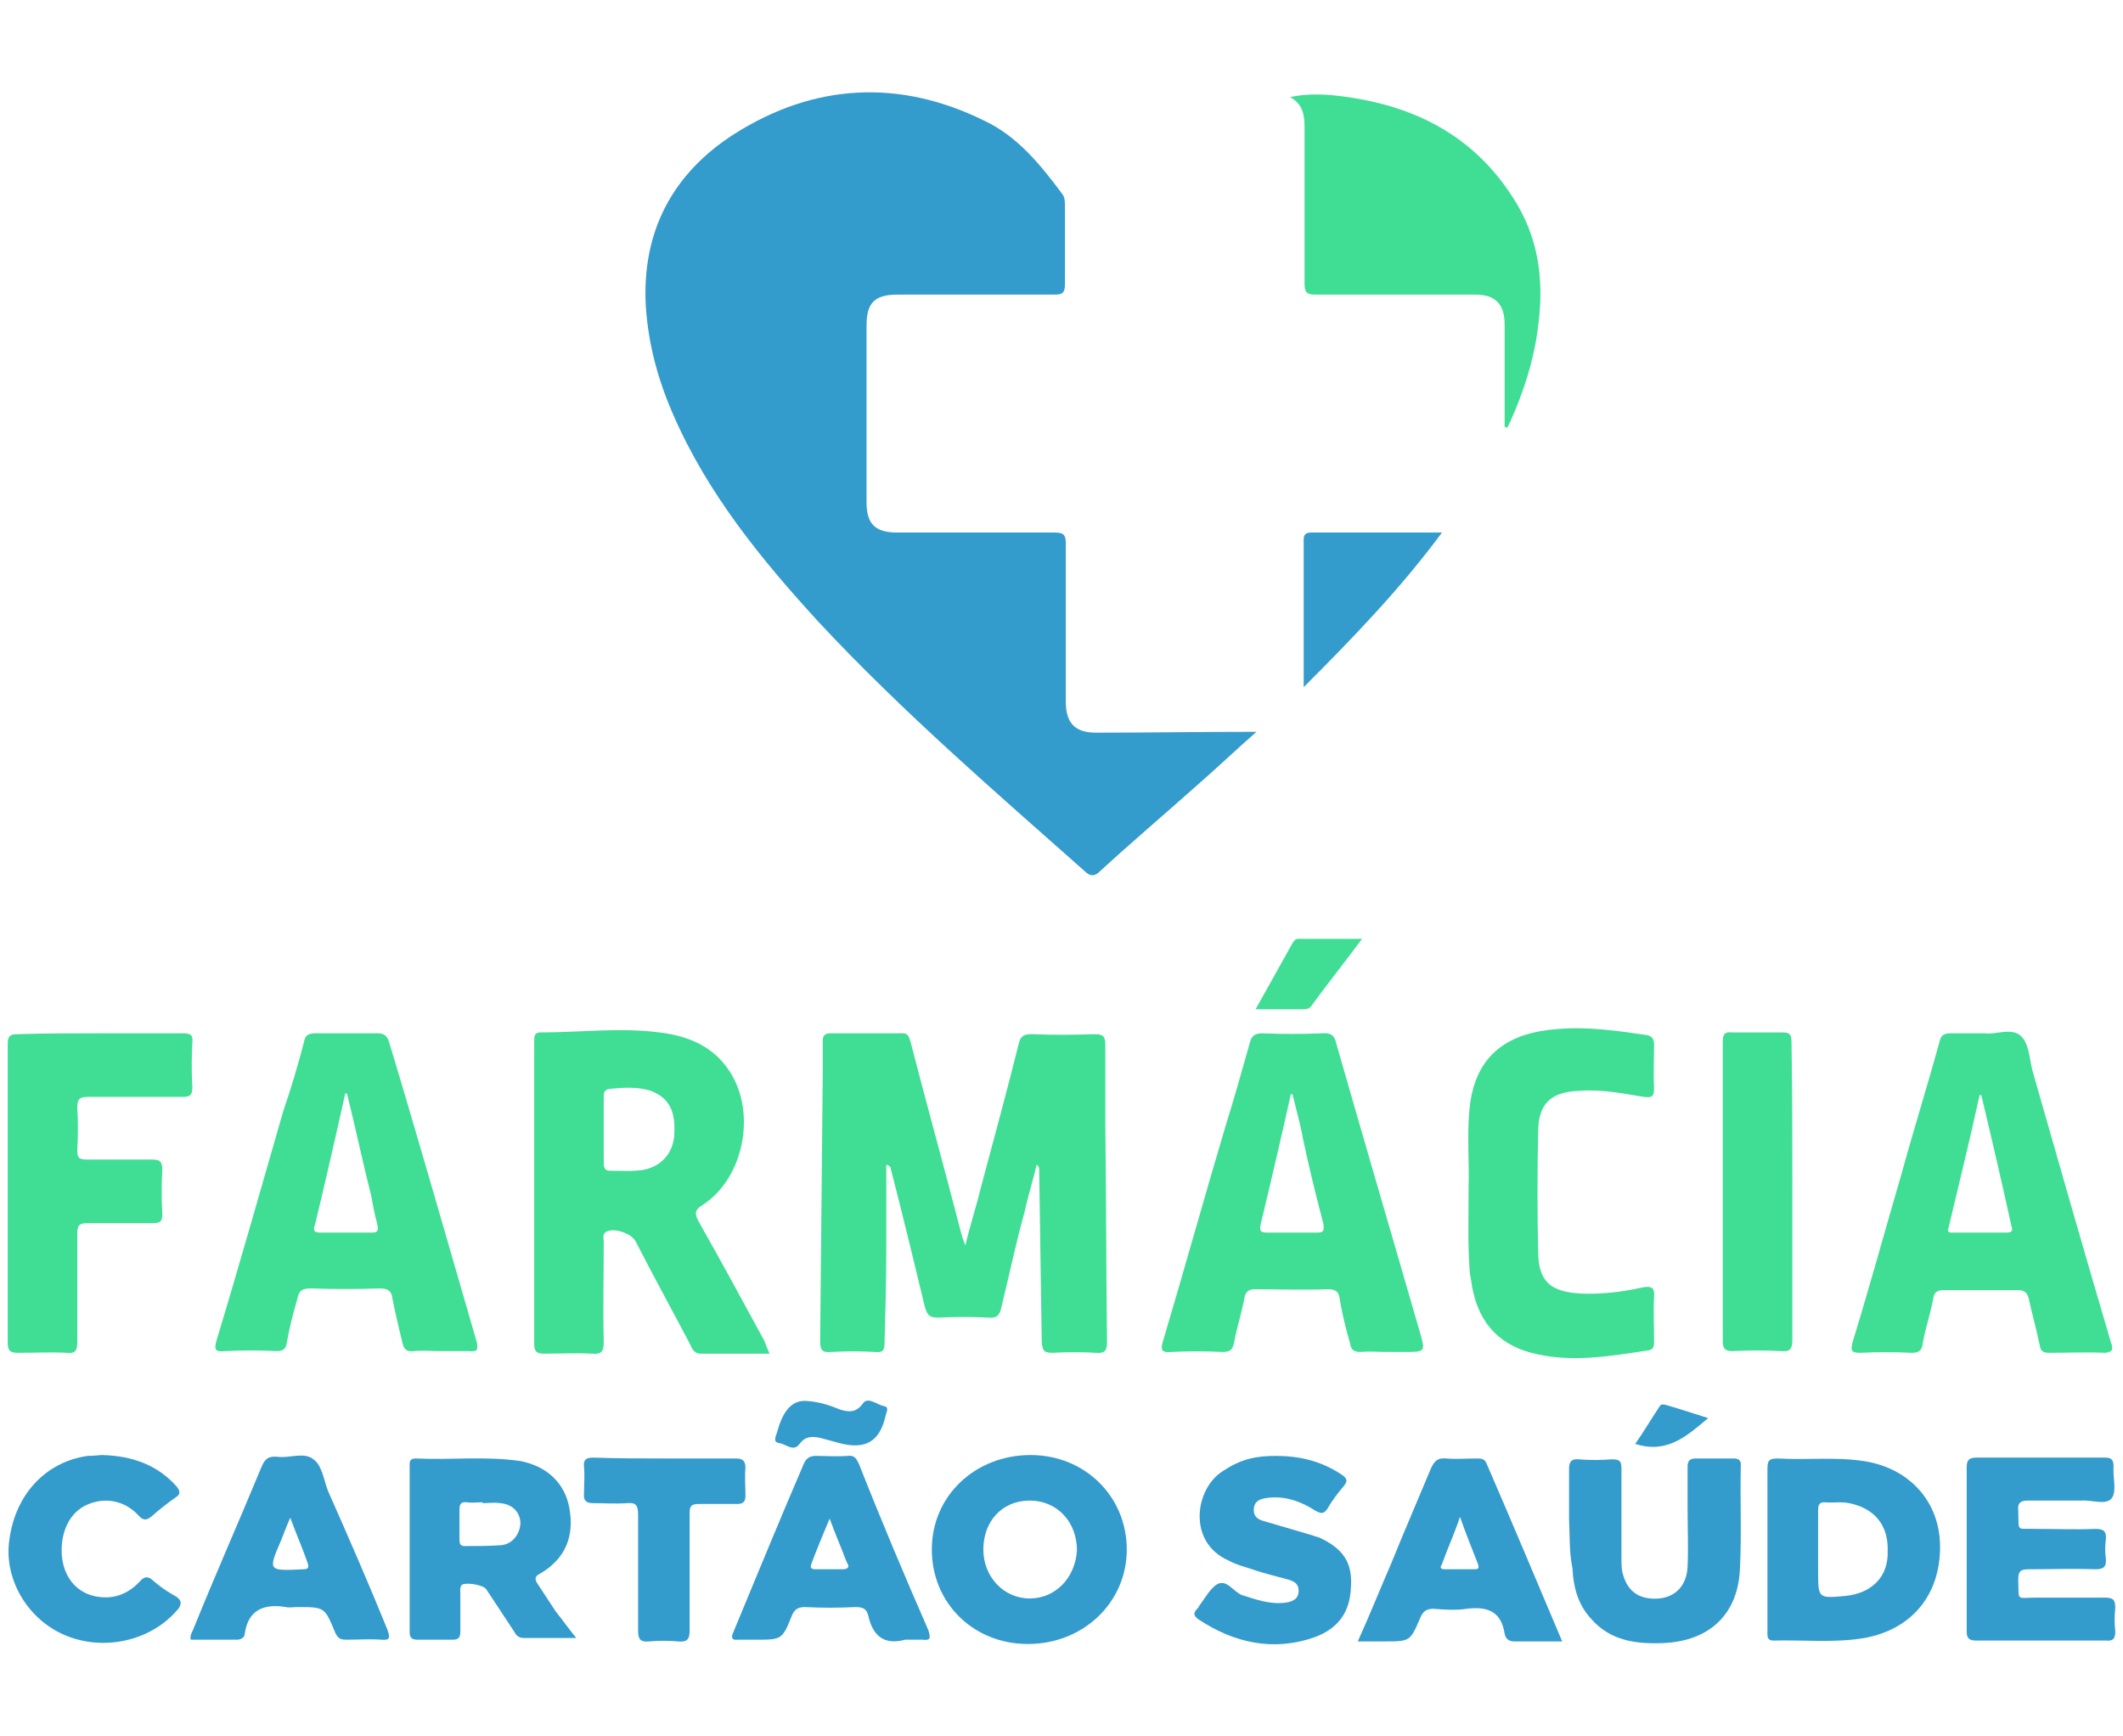
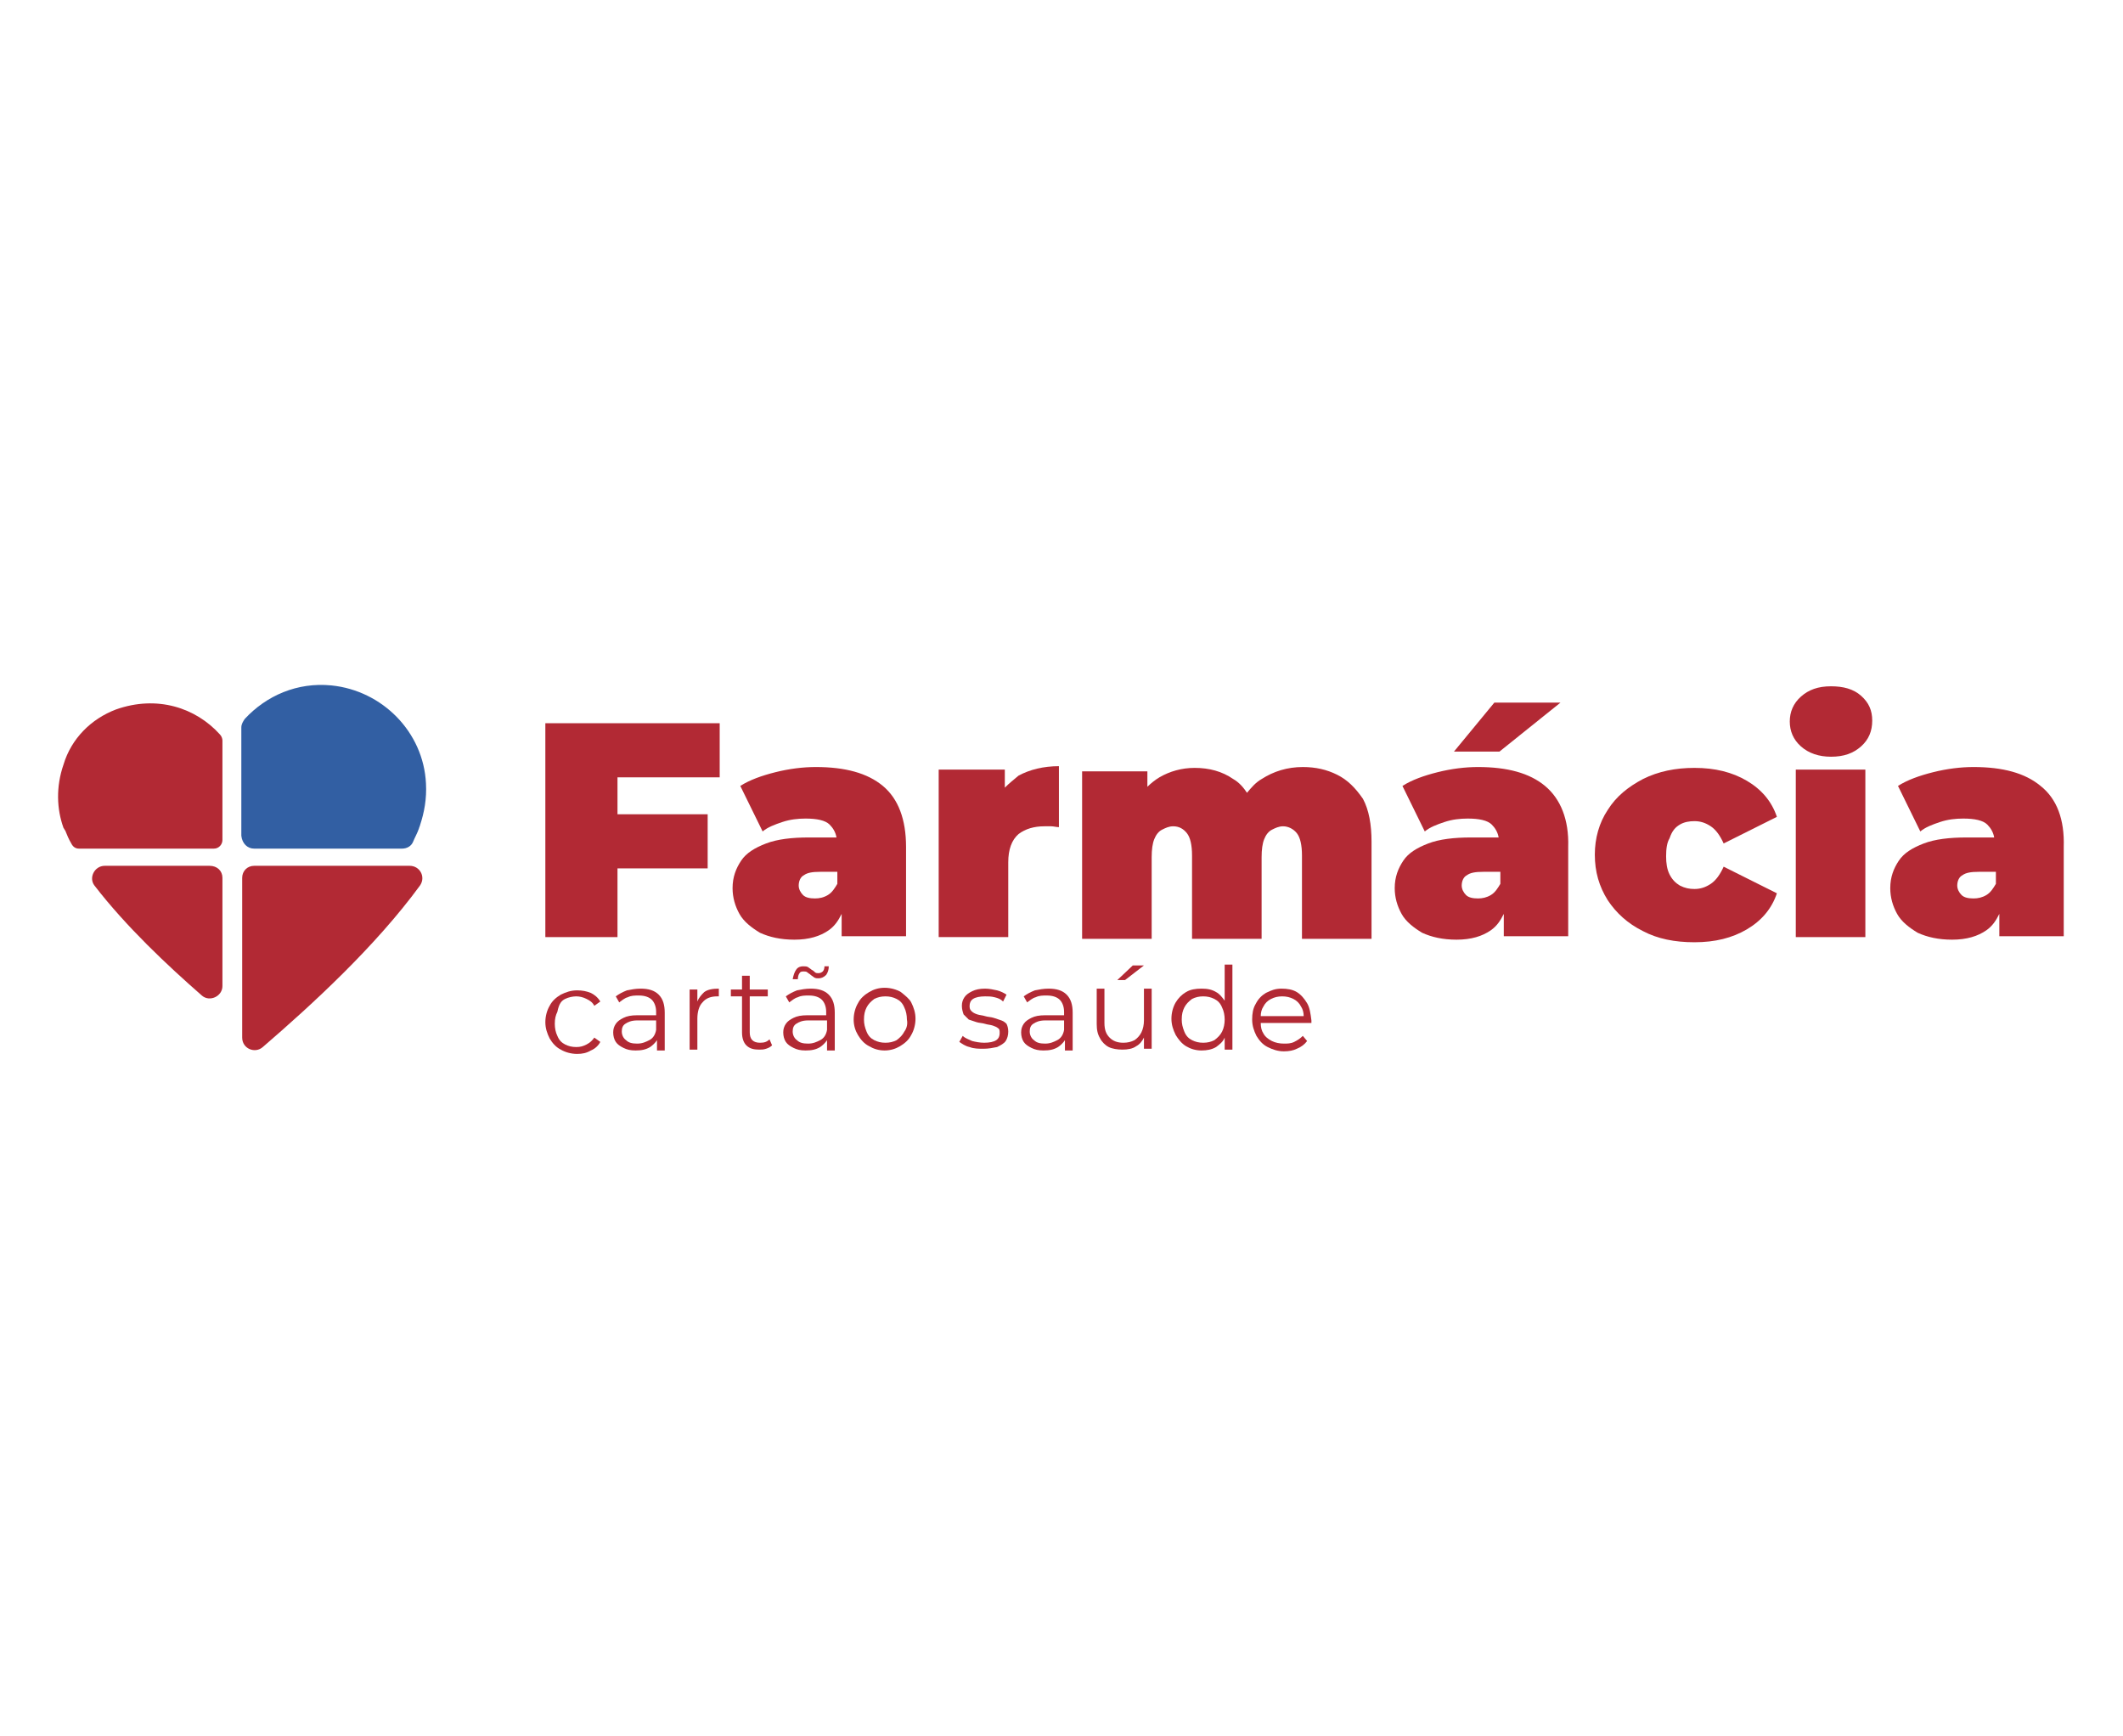
<svg xmlns="http://www.w3.org/2000/svg" version="1.1" id="Camada_1" x="0px" y="0px" viewBox="0 0 247.2 202.1" style="enable-background:new 0 0 247.2 202.1;" xml:space="preserve">
  <style type="text/css">
- 	.st0{fill:#349BCD;}
- 	.st1{fill:#3FDE94;}
+ 	.st0{fill:#B22934;}
+ 	.st1{fill:#325FA3;}
</style>
  <g>
-     <path class="st0" d="M146.3,85.2c-2.5,2.2-4.7,4.3-7,6.3c-3.7,3.3-7.6,6.6-11.4,10.1c-0.5,0.4-0.9,0.4-1.4,0   c-10.6-9.4-21.4-18.7-31.1-29.1c-6.7-7.3-13-15-17-24.2c-1.8-4.1-2.9-8.2-3.2-12.6c-0.5-8.7,3.1-15.5,10.3-20.1   c9.3-5.9,19.2-6.4,29-1.6c3.9,1.8,6.6,5.1,9.2,8.6c0.3,0.4,0.3,0.9,0.3,1.4c0,3,0,6.1,0,9.1c0,1-0.3,1.2-1.2,1.2   c-6.1,0-12.2,0-18.3,0c-2.7,0-3.6,1-3.6,3.6c0,6.9,0,13.7,0,20.6c0,2.6,1.1,3.5,3.6,3.5c6.1,0,12.2,0,18.3,0c1.1,0,1.3,0.3,1.3,1.3   c0,6.1,0,12.2,0,18.4c0,2.5,1.1,3.6,3.5,3.6C133.8,85.3,139.9,85.2,146.3,85.2z" />
-     <path class="st0" d="M167.9,62c-4.8,6.5-10.3,12.2-16.1,18c0-1.4,0-2.4,0-3.3c0-4.5,0-9,0-13.5c0-0.6-0.1-1.2,0.9-1.2   C157.7,62,162.7,62,167.9,62z" />
-     <path class="st0" d="M229,180.3c0-3.1,0-6.2,0-9.4c0-0.7,0.1-1.2,1.1-1.2c5,0,10,0,15,0c0.7,0,1,0.2,1,1c-0.1,1.3,0.4,2.9-0.2,3.7   c-0.6,0.9-2.4,0.2-3.5,0.3c-2.1,0-4.2,0-6.3,0c-0.7,0-1.2,0.2-1.1,1.1c0.1,2.7-0.3,2.1,2.1,2.2c2.2,0,4.5,0.1,6.9,0   c1,0,1.3,0.3,1.2,1.3c-0.1,0.7-0.1,1.5,0,2.1c0.1,1.1-0.3,1.3-1.3,1.3c-2.6-0.1-5,0-7.6,0c-0.9,0-1.3,0.1-1.3,1.2   c0.1,2.6-0.3,2.1,2.1,2.1c2.7,0,5.4,0,8,0c1,0,1.2,0.3,1.2,1.2c-0.1,0.9-0.1,1.8,0,2.7c0,0.7-0.1,1.2-1.1,1.1c-5,0-10.1,0-15.1,0   c-0.7,0-1.1-0.2-1.1-1C229,186.7,229,183.5,229,180.3z" />
-     <path class="st0" d="M182.7,176.9c0-1.9,0-4,0-5.9c0-0.7,0.2-1.2,1.1-1.1c1.3,0.1,2.6,0.1,3.9,0c0.9,0,1.1,0.2,1.1,1.1   c0,3.4,0,7,0,10.4c0,0.5,0,1.1,0.1,1.6c0.5,2.2,1.9,3.3,4.3,3.1c1.9-0.2,3.2-1.5,3.3-3.7c0.1-2.2,0-4.5,0-6.9c0-1.6,0-3.2,0-4.7   c0-0.7,0.2-1,1-1c1.4,0,2.8,0,4.3,0c0.5,0,0.9,0.1,0.9,0.7c-0.1,4.1,0.1,8-0.1,12.1c-0.2,5.1-3.3,8.5-9.1,8.7   c-3.1,0.1-6-0.3-8.2-2.8c-1.5-1.6-2.1-3.6-2.2-5.9C182.7,180.7,182.8,178.8,182.7,176.9L182.7,176.9z" />
-     <path class="st0" d="M148.6,169.5c2.7,0,5.2,0.6,7.5,2.1c0.6,0.4,1,0.7,0.3,1.5c-0.6,0.7-1.3,1.6-1.8,2.5c-0.4,0.6-0.7,0.7-1.4,0.3   c-1.7-1.1-3.6-1.8-5.7-1.5c-0.7,0.1-1.4,0.3-1.5,1.2c-0.1,0.9,0.4,1.3,1.2,1.5c1.7,0.5,3.4,1,5.1,1.5c0.4,0.1,0.9,0.3,1.3,0.4   c2.8,1.3,3.9,2.9,3.7,5.8c-0.1,2.9-1.5,4.8-4.2,5.8c-4.8,1.7-9.4,0.7-13.6-2.1c-0.5-0.4-0.6-0.7-0.1-1.2c0.1-0.1,0.2-0.2,0.2-0.3   c0.7-0.9,1.3-2.1,2.2-2.6c1.1-0.5,1.8,0.9,2.8,1.3c1.6,0.5,3.2,1.1,5,0.9c0.7-0.1,1.5-0.3,1.6-1.2c0.1-1-0.5-1.3-1.2-1.5   c-1.4-0.4-2.8-0.7-4.2-1.2c-0.9-0.3-1.8-0.5-2.7-1c-4.9-2.1-4-8.5-0.6-10.5C144.6,169.8,146.4,169.5,148.6,169.5z" />
-     <path class="st0" d="M11.9,169.4c3.6,0.1,6.5,1.2,8.7,3.7c0.4,0.5,0.4,0.9-0.1,1.2c-1,0.7-1.9,1.4-2.8,2.2c-0.6,0.5-1,0.6-1.6-0.1   c-1.7-1.8-4-2.1-6-1.2s-3.1,3.2-2.9,5.9c0.2,2.4,1.6,4.2,3.7,4.7c2.1,0.5,3.9-0.1,5.4-1.7c0.5-0.6,1-0.6,1.5-0.1   c0.7,0.6,1.5,1.2,2.4,1.7c1,0.5,1.1,1.1,0.3,1.9c-3.1,3.5-8.6,4.7-13.1,2.7c-4.3-1.9-7-6.6-6.3-11.1c0.7-5.2,4.2-9,9.1-9.7   C11,169.5,11.6,169.4,11.9,169.4z" />
-     <path class="st0" d="M77.3,169.8c2.8,0,5.6,0,8.4,0c0.7,0,1.1,0.2,1.1,1.1c-0.1,1.1,0,2.1,0,3.2c0,0.7-0.2,1-1,1   c-1.5,0-2.9,0-4.4,0c-0.9,0-1.1,0.2-1.1,1.1c0,4.5,0,9.1,0,13.6c0,1.1-0.3,1.4-1.4,1.3c-1.1-0.1-2.2-0.1-3.3,0   c-1.1,0.1-1.3-0.3-1.3-1.3c0-4.5,0-8.9,0-13.4c0-1.1-0.2-1.5-1.3-1.4c-1.3,0.1-2.7,0-4,0c-0.7,0-1.1-0.3-1-1.1c0-1.1,0.1-2,0-3.1   c-0.1-0.9,0.3-1.1,1.1-1.1C72,169.8,74.7,169.8,77.3,169.8z" />
-     <path class="st0" d="M93.9,163.1c1.5,0.1,2.7,0.5,3.9,1c1,0.3,1.8,0.4,2.6-0.6c0.6-1,1.6,0,2.5,0.2c0.7,0.1,0.3,0.7,0.2,1.2   c-0.7,3-2.4,3.9-5.4,3.1c-0.7-0.2-1.5-0.4-2.2-0.6c-1-0.2-1.7-0.2-2.4,0.7c-0.7,1-1.6,0-2.4-0.1c-0.7-0.1-0.4-0.7-0.2-1.3   C91.2,164.1,92.3,163,93.9,163.1z" />
-     <path class="st0" d="M198.9,165.1c-2.5,2.1-4.8,4.2-8.5,3c1-1.4,1.8-2.8,2.8-4.3c0.2-0.4,0.5-0.3,0.9-0.2   C195.8,164.1,197.3,164.6,198.9,165.1z" />
    <g>
-       <path class="st1" d="M175.2,49.7c0-4,0-7.9,0-11.9c0-2.4-1.1-3.5-3.4-3.5c-6.2,0-12.4,0-18.6,0c-1,0-1.3-0.2-1.3-1.3    c0-6.1,0-12.2,0-18.2c0-1.4-0.2-2.7-1.7-3.5c2.4-0.5,4.6-0.3,6.7,0c8.4,1.2,15.2,4.9,19.7,12.4c2.8,4.7,3.2,9.7,2.4,15    c-0.5,3.6-1.7,7.2-3.2,10.5c-0.1,0.2-0.2,0.4-0.3,0.6C175.3,49.7,175.2,49.7,175.2,49.7z" />
-       <path class="st1" d="M112.4,145c0.6-2.5,1.3-4.6,1.8-6.7c1.5-5.6,3-11.1,4.4-16.7c0.2-0.9,0.5-1.2,1.5-1.2c2.5,0.1,4.9,0.1,7.3,0    c1,0,1.3,0.2,1.3,1.2c0,3,0,6,0,9c0.1,8.6,0.1,17,0.2,25.6c0,1-0.2,1.4-1.3,1.3c-1.7-0.1-3.3-0.1-5,0c-1,0-1.2-0.2-1.3-1.2    c-0.1-6.7-0.2-13.4-0.3-20.1c0-0.2,0-0.4-0.3-0.6c-0.4,1.8-1,3.6-1.4,5.5c-1,3.6-1.8,7.4-2.7,11.1c-0.2,0.9-0.5,1.3-1.5,1.2    c-1.9-0.1-3.9-0.1-5.8,0c-1,0-1.3-0.2-1.6-1.2c-1.3-5.4-2.6-10.8-4-16.2c0-0.1-0.1-0.3-0.5-0.4c0,3.2,0,6.4,0,9.5    c0,3.7-0.1,7.5-0.2,11.2c0,0.9-0.2,1.2-1.1,1.1c-1.7-0.1-3.4-0.1-5.1,0c-1.2,0.1-1.3-0.3-1.3-1.4c0.1-10.4,0.2-20.7,0.3-31.1    c0-1.3,0-2.5,0-3.7c0-0.6,0.2-0.9,0.9-0.9c2.8,0,5.6,0,8.4,0c0.6,0,0.7,0.3,0.9,0.9c1.9,7.4,4,14.9,5.9,22.3    C112,143.9,112.1,144.2,112.4,145z" />
-       <path class="st1" d="M11.8,120.3c3.2,0,6.3,0,9.5,0c0.9,0,1.2,0.2,1.1,1.1c-0.1,1.7-0.1,3.5,0,5.2c0,0.9-0.3,1.1-1.1,1.1    c-3.6,0-7.4,0-11,0c-1.1,0-1.3,0.3-1.3,1.3c0.1,1.6,0.1,3.2,0,4.9c0,0.9,0.2,1.1,1.1,1.1c2.6,0,5,0,7.6,0c0.9,0,1.2,0.2,1.2,1.2    c-0.1,1.7-0.1,3.4,0,5.1c0,0.9-0.2,1.1-1.1,1.1c-2.6,0-5,0-7.6,0c-1,0-1.2,0.3-1.2,1.2c0,4.3,0,8.5,0,12.7c0,1-0.3,1.3-1.2,1.2    c-1.9-0.1-3.7,0-5.7,0c-0.7,0-1.2-0.1-1.2-1.1c0-11.7,0-23.2,0-34.9c0-0.9,0.3-1.1,1.2-1.1C5.4,120.3,8.6,120.3,11.8,120.3z" />
-       <path class="st1" d="M171,138.1c0.1-2.5-0.2-5.7,0.1-8.9c0.6-6.6,4.7-9,10.3-9.4c3.4-0.3,6.9,0.2,10.3,0.7    c0.6,0.1,0.9,0.4,0.9,1.1c0,1.7-0.1,3.4,0,5.1c0,1.1-0.4,1.1-1.2,1c-2.5-0.4-4.9-0.9-7.5-0.7c-3.3,0.1-4.8,1.5-4.8,4.8    c-0.1,4.6-0.1,9.2,0,13.8c0,3.6,1.4,4.8,5,5c2.5,0.1,4.8-0.2,7.1-0.7c1-0.2,1.5-0.1,1.4,1.1c-0.1,1.7,0,3.4,0,5.1    c0,0.5,0,1-0.6,1.1c-4.6,0.7-9.1,1.5-13.7,0.3c-4.1-1.1-6.4-3.9-7-8.4c-0.1-0.5-0.2-1.1-0.2-1.6C170.9,144.5,171,141.8,171,138.1z    " />
-       <path class="st1" d="M208.7,138.9c0,5.7,0,11.4,0,17c0,1.1-0.2,1.5-1.3,1.4c-1.9-0.1-3.7-0.1-5.7,0c-0.7,0-1.1-0.2-1.1-1.1    c0-11.7,0-23.2,0-34.9c0-0.9,0.2-1.2,1.1-1.1c1.9,0,4,0,5.9,0c0.7,0,1,0.2,1,1C208.7,127.2,208.7,133.1,208.7,138.9z" />
-       <path class="st1" d="M146.2,117.5c1.5-2.7,2.9-5.2,4.3-7.7c0.2-0.3,0.3-0.5,0.7-0.5c2.4,0,4.7,0,7.4,0c-2,2.7-4,5.2-5.9,7.8    c-0.2,0.3-0.5,0.4-1,0.4C149.9,117.5,148.2,117.5,146.2,117.5z" />
-       <path class="st1" d="M89,156.1c-2.5-4.6-5-9.2-7.6-13.8c-0.5-0.9-0.6-1.4,0.4-2c4.8-3.1,6.3-10.7,3.2-15.5c-1.9-3-4.9-4.2-8.2-4.6    c-4.6-0.6-9.3,0-13.9,0c-0.7,0-0.7,0.5-0.7,1.1c0,11.7,0,23.5,0,35.1c0,1,0.3,1.2,1.2,1.2c1.8,0,3.6-0.1,5.5,0    c1.2,0.1,1.4-0.3,1.4-1.4c-0.1-3.9,0-7.7,0-11.6c0-0.4-0.2-0.9,0.3-1.2c0.9-0.5,2.9,0.2,3.4,1.1c2.1,4.1,4.3,8.1,6.4,12.1    c0.2,0.5,0.5,1,1.2,1c2.6,0,5.2,0,8,0C89.3,156.9,89.1,156.4,89,156.1z M78.5,132.3c-0.2,2-1.5,3.5-3.6,3.9    c-1.3,0.2-2.6,0.1-3.9,0.1c-0.6,0-0.7-0.4-0.7-1c0-1.3,0-2.6,0-3.9s0-2.5,0-3.7c0-0.4,0-0.7,0.5-0.9c1.7-0.2,3.4-0.3,5,0.2    C78,127.9,78.7,129.4,78.5,132.3z" />
-       <path class="st1" d="M165.3,155c-3.2-11.1-6.5-22.3-9.7-33.5c-0.2-0.9-0.6-1.3-1.6-1.2c-2.4,0.1-4.6,0.1-7,0    c-0.9,0-1.3,0.3-1.5,1.2c-0.9,3.2-1.8,6.4-2.8,9.6c-2.5,8.4-4.8,16.7-7.3,25.1c-0.3,1-0.1,1.3,1,1.2c1.9-0.1,4-0.1,5.9,0    c0.9,0,1.2-0.2,1.4-1.1c0.3-1.7,0.9-3.5,1.2-5.2c0.1-0.7,0.5-1,1.2-1c2.8,0,5.7,0.1,8.5,0c1,0,1.3,0.3,1.4,1.2    c0.3,1.7,0.7,3.4,1.2,5.1c0.1,0.7,0.4,1,1.2,1c1.1-0.1,2.1,0,3.2,0c0.6,0,1.3,0,1.9,0C166,157.4,166,157.4,165.3,155z     M153.4,143.5c-1.9,0-4,0-5.9,0c-0.7,0-0.9-0.2-0.7-1c1.2-5,2.4-10.1,3.5-15.1c0.1,0,0.2,0,0.2,0c0.4,1.7,0.9,3.4,1.2,5.1    c0.7,3.3,1.5,6.6,2.4,10C154.2,143.3,154.1,143.5,153.4,143.5z" />
-       <path class="st1" d="M55.5,156.2c-3.4-11.7-6.7-23.3-10.2-34.9c-0.2-0.6-0.5-1-1.3-1c-2.5,0-4.9,0-7.3,0c-0.7,0-1.2,0.2-1.3,1    c-0.7,2.7-1.5,5.4-2.4,8c-2.6,9-5.1,17.9-7.8,26.8c-0.3,1.1-0.1,1.3,1,1.2c2-0.1,4.1-0.1,6,0c0.7,0,1.1-0.2,1.2-1    c0.3-1.7,0.7-3.3,1.2-5c0.2-1,0.5-1.3,1.6-1.3c2.7,0.1,5.4,0.1,8,0c1,0,1.4,0.3,1.5,1.2c0.3,1.6,0.7,3.2,1.1,4.9    c0.2,0.9,0.4,1.3,1.4,1.2c1-0.1,2,0,3.1,0s2.1,0,3.2,0C55.6,157.4,55.7,157.2,55.5,156.2z M43.3,143.5c-2,0-4.1,0-6,0    c-0.7,0-0.9-0.2-0.6-1c1.2-5,2.4-10.2,3.5-15.2c0.1,0,0.2,0,0.2,0c1,4,1.8,7.9,2.8,11.8c0.2,1.1,0.4,2.2,0.7,3.3    C44.1,143.3,44,143.5,43.3,143.5z" />
-       <path class="st1" d="M245.8,156.3c-3.1-10.5-6.1-21-9.1-31.5c-0.4-1.4-0.4-3.3-1.4-4.2c-1.1-1-3-0.1-4.2-0.3c-1.5,0-2.7,0-3.9,0    c-0.9,0-1.2,0.2-1.4,1.1c-1.4,5.1-3,10.2-4.4,15.3c-1.9,6.5-3.7,13.1-5.7,19.6c-0.2,0.9-0.2,1.2,0.9,1.2c2-0.1,4.1-0.1,6,0    c0.9,0,1.2-0.3,1.3-1.2c0.3-1.7,0.9-3.4,1.2-5.1c0.1-0.7,0.4-1,1.2-1c2.9,0,5.8,0,8.7,0c0.6,0,1,0.2,1.2,0.9    c0.4,1.8,0.9,3.6,1.3,5.5c0.1,0.7,0.4,0.9,1.1,0.9c2.1,0,4.4-0.1,6.5,0C246,157.4,246.1,157.1,245.8,156.3z M233.6,143.5    c-2,0-4.1,0-6,0c-0.4,0-1,0.1-0.7-0.6c1.2-5.1,2.5-10.3,3.6-15.4c0.1,0,0.2,0,0.2,0c1.2,5,2.4,10.2,3.5,15.2    C234.4,143.3,234.3,143.5,233.6,143.5z" />
+       <g>
+         <g>
+           <polygon class="st0" points="63.5,109.1 71.9,109.1 71.9,101.1 82.4,101.1 82.4,94.8 71.9,94.8 71.9,90.5 83.8,90.5 83.8,84.2       63.5,84.2     " />
+           <path class="st0" d="M102.8,91.5c-1.8-1.5-4.4-2.2-7.8-2.2c-1.5,0-3.1,0.2-4.7,0.6c-1.6,0.4-3,0.9-4.1,1.6l2.6,5.3      c0.6-0.5,1.4-0.8,2.3-1.1c0.9-0.3,1.8-0.4,2.7-0.4c1.3,0,2.3,0.2,2.8,0.7c0.4,0.4,0.7,0.9,0.8,1.5h-3.2c-2,0-3.7,0.2-5,0.7      c-1.3,0.5-2.3,1.1-2.9,2c-0.6,0.9-1,1.9-1,3.2c0,1.1,0.3,2.1,0.8,3c0.5,0.9,1.4,1.6,2.4,2.2c1.1,0.5,2.4,0.8,4,0.8      c1.7,0,3-0.4,4-1.1c0.7-0.5,1.1-1.1,1.5-1.9v2.6h7.5V98.6C105.5,95.4,104.6,93,102.8,91.5z M96.4,104.2c-0.5,0.3-1,0.4-1.5,0.4      c-0.6,0-1.1-0.1-1.4-0.4c-0.3-0.3-0.5-0.7-0.5-1.1c0-0.5,0.2-1,0.6-1.2c0.4-0.3,1-0.4,1.9-0.4h2v1.4      C97.2,103.4,96.9,103.9,96.4,104.2z" />
+           <path class="st0" d="M117,91.7v-2.1h-7.7v19.5h8.1v-8.7c0-1.5,0.4-2.6,1.2-3.3c0.8-0.6,1.8-0.9,3-0.9c0.3,0,0.6,0,0.8,0      c0.3,0,0.6,0.1,0.9,0.1v-7.1c-1.8,0-3.4,0.4-4.7,1.1C118,90.8,117.5,91.2,117,91.7z" />
+           <path class="st0" d="M155.7,90.2c-1.2-0.6-2.5-0.9-4-0.9c-1.8,0-3.4,0.5-4.8,1.4c-0.7,0.4-1.2,1-1.7,1.6      c-0.4-0.6-0.9-1.2-1.6-1.6c-1.3-0.9-2.8-1.3-4.5-1.3c-1.5,0-2.9,0.4-4.1,1.1c-0.5,0.3-1,0.7-1.4,1.1v-1.8H126v19.5h8.1v-9.5      c0-0.9,0.1-1.6,0.3-2.1s0.5-0.9,0.9-1.1c0.4-0.2,0.8-0.4,1.3-0.4c0.7,0,1.2,0.3,1.6,0.8c0.4,0.5,0.6,1.4,0.6,2.6v9.7h8.1v-9.5      c0-0.9,0.1-1.6,0.3-2.1c0.2-0.5,0.5-0.9,0.9-1.1c0.4-0.2,0.8-0.4,1.3-0.4c0.6,0,1.2,0.3,1.6,0.8s0.6,1.4,0.6,2.6v9.7h8.1V98      c0-2-0.3-3.7-1-5C157.8,91.7,156.9,90.8,155.7,90.2z" />
+           <path class="st0" d="M179.9,91.5c-1.8-1.5-4.4-2.2-7.8-2.2c-1.5,0-3.1,0.2-4.7,0.6c-1.6,0.4-3,0.9-4.1,1.6l2.6,5.3      c0.6-0.5,1.4-0.8,2.3-1.1c0.9-0.3,1.8-0.4,2.7-0.4c1.3,0,2.3,0.2,2.8,0.7c0.4,0.4,0.7,0.9,0.8,1.5h-3.2c-2,0-3.7,0.2-5,0.7      c-1.3,0.5-2.3,1.1-2.9,2c-0.6,0.9-1,1.9-1,3.2c0,1.1,0.3,2.1,0.8,3c0.5,0.9,1.4,1.6,2.4,2.2c1.1,0.5,2.4,0.8,4,0.8      c1.7,0,3-0.4,4-1.1c0.7-0.5,1.1-1.1,1.5-1.9v2.6h7.5V98.6C182.7,95.4,181.7,93,179.9,91.5z M173.6,104.2c-0.5,0.3-1,0.4-1.5,0.4      c-0.6,0-1.1-0.1-1.4-0.4c-0.3-0.3-0.5-0.7-0.5-1.1c0-0.5,0.2-1,0.6-1.2c0.4-0.3,1-0.4,1.9-0.4h2v1.4      C174.4,103.4,174.1,103.9,173.6,104.2z" />
+           <polygon class="st0" points="181.7,81.8 174,81.8 169.3,87.5 174.6,87.5     " />
+           <path class="st0" d="M195.6,96c0.5-0.3,1.1-0.4,1.7-0.4c0.7,0,1.3,0.2,1.9,0.6c0.6,0.4,1.1,1.1,1.5,2l6.2-3.1      c-0.6-1.8-1.8-3.2-3.5-4.2c-1.7-1-3.7-1.5-6.1-1.5c-2.2,0-4.2,0.4-6,1.3c-1.7,0.9-3.1,2-4.1,3.6c-1,1.5-1.5,3.3-1.5,5.2      c0,2,0.5,3.7,1.5,5.3c1,1.5,2.3,2.7,4.1,3.6c1.7,0.9,3.7,1.3,6,1.3c2.4,0,4.4-0.5,6.1-1.5c1.7-1,2.9-2.4,3.5-4.2l-6.2-3.1      c-0.4,0.9-0.9,1.6-1.5,2c-0.6,0.4-1.2,0.6-1.9,0.6c-0.6,0-1.1-0.1-1.7-0.4c-0.5-0.3-0.9-0.7-1.2-1.3c-0.3-0.6-0.4-1.3-0.4-2.1      c0-0.9,0.1-1.6,0.4-2.1C194.7,96.7,195.1,96.3,195.6,96z" />
+           <path class="st0" d="M213.2,79.9c-1.5,0-2.6,0.4-3.5,1.2c-0.9,0.8-1.3,1.8-1.3,2.9s0.4,2.1,1.3,2.9c0.9,0.8,2.1,1.2,3.5,1.2      c1.5,0,2.6-0.4,3.5-1.2c0.9-0.8,1.3-1.8,1.3-3c0-1.2-0.4-2.1-1.3-2.9C215.8,80.2,214.6,79.9,213.2,79.9z" />
+           <rect x="209.1" y="89.6" class="st0" width="8.1" height="19.5" />
+           <path class="st0" d="M237.6,91.5c-1.8-1.5-4.4-2.2-7.8-2.2c-1.5,0-3.1,0.2-4.7,0.6c-1.6,0.4-3,0.9-4.1,1.6l2.6,5.3      c0.6-0.5,1.4-0.8,2.3-1.1c0.9-0.3,1.8-0.4,2.7-0.4c1.3,0,2.3,0.2,2.8,0.7c0.4,0.4,0.7,0.9,0.8,1.5h-3.2c-2,0-3.7,0.2-5,0.7      c-1.3,0.5-2.3,1.1-2.9,2c-0.6,0.9-1,1.9-1,3.2c0,1.1,0.3,2.1,0.8,3c0.5,0.9,1.4,1.6,2.4,2.2c1.1,0.5,2.4,0.8,4,0.8      c1.7,0,3-0.4,4-1.1c0.7-0.5,1.1-1.1,1.5-1.9v2.6h7.5V98.6C240.4,95.4,239.5,93,237.6,91.5z M231.3,104.2c-0.5,0.3-1,0.4-1.5,0.4      c-0.6,0-1.1-0.1-1.4-0.4c-0.3-0.3-0.5-0.7-0.5-1.1c0-0.5,0.2-1,0.6-1.2c0.4-0.3,1-0.4,1.9-0.4h2v1.4      C232.1,103.4,231.8,103.9,231.3,104.2z" />
+         </g>
+         <g>
+           <path class="st0" d="M65.8,116.3c0.4-0.2,0.9-0.3,1.3-0.3c0.4,0,0.8,0.1,1.2,0.3c0.4,0.2,0.7,0.4,0.9,0.8l0.7-0.5      c-0.3-0.5-0.7-0.8-1.1-1c-0.5-0.2-1-0.3-1.6-0.3c-0.7,0-1.3,0.2-1.9,0.5c-0.5,0.3-1,0.7-1.3,1.3c-0.3,0.5-0.5,1.2-0.5,1.9      c0,0.7,0.2,1.3,0.5,1.9c0.3,0.5,0.7,1,1.3,1.3c0.5,0.3,1.2,0.5,1.9,0.5c0.6,0,1.1-0.1,1.6-0.4c0.5-0.2,0.9-0.6,1.1-1l-0.7-0.5      c-0.2,0.3-0.5,0.6-0.9,0.8c-0.4,0.2-0.7,0.3-1.2,0.3c-0.5,0-0.9-0.1-1.3-0.3c-0.4-0.2-0.7-0.5-0.9-1c-0.2-0.4-0.3-0.9-0.3-1.4      c0-0.6,0.1-1,0.3-1.4C65.1,116.8,65.4,116.5,65.8,116.3z" />
+           <path class="st0" d="M74.6,115.1c-0.6,0-1.1,0.1-1.6,0.2c-0.5,0.2-0.9,0.4-1.3,0.7l0.4,0.7c0.3-0.2,0.6-0.5,1-0.6      c0.4-0.2,0.8-0.2,1.3-0.2c0.7,0,1.2,0.2,1.5,0.5c0.3,0.3,0.5,0.8,0.5,1.4v0.4h-2.2c-0.7,0-1.2,0.1-1.6,0.3      c-0.4,0.2-0.7,0.4-0.9,0.7c-0.2,0.3-0.3,0.6-0.3,1c0,0.4,0.1,0.8,0.3,1.1c0.2,0.3,0.5,0.5,0.9,0.7c0.4,0.2,0.8,0.3,1.4,0.3      c0.7,0,1.2-0.1,1.7-0.4c0.3-0.2,0.6-0.5,0.8-0.8v1.2h0.9v-4.4c0-0.9-0.2-1.6-0.7-2.1C76.2,115.3,75.5,115.1,74.6,115.1z       M75.6,121.1c-0.4,0.2-0.8,0.4-1.4,0.4c-0.6,0-1-0.1-1.3-0.4c-0.3-0.2-0.5-0.6-0.5-1c0-0.4,0.1-0.7,0.4-0.9      c0.3-0.2,0.7-0.4,1.4-0.4h2.2v1.1C76.3,120.5,76,120.9,75.6,121.1z" />
+           <path class="st0" d="M81.2,116.6v-1.4h-0.9v7h0.9v-3.6c0-0.8,0.2-1.5,0.6-1.9c0.4-0.5,1-0.7,1.7-0.7c0,0,0.1,0,0.1,0      c0,0,0.1,0,0.1,0v-0.9c-0.7,0-1.3,0.1-1.7,0.4C81.7,115.8,81.4,116.1,81.2,116.6z" />
+           <path class="st0" d="M88.5,121.4c-0.4,0-0.7-0.1-0.9-0.3c-0.2-0.2-0.3-0.5-0.3-0.9v-4.2h2.1v-0.8h-2.1v-1.6h-0.9v1.6h-1.3v0.8      h1.3v4.2c0,0.7,0.2,1.2,0.5,1.5c0.4,0.4,0.9,0.5,1.5,0.5c0.3,0,0.5,0,0.8-0.1c0.3-0.1,0.5-0.2,0.7-0.4l-0.3-0.7      C89.3,121.3,89,121.4,88.5,121.4z" />
+           <path class="st0" d="M93.1,113.3c0.1-0.2,0.3-0.2,0.5-0.2c0.1,0,0.3,0,0.4,0.1c0.1,0.1,0.3,0.2,0.4,0.3c0.1,0.1,0.3,0.2,0.4,0.3      c0.2,0.1,0.3,0.1,0.5,0.1c0.3,0,0.6-0.1,0.9-0.4c0.2-0.3,0.3-0.6,0.3-1H96c0,0.3-0.1,0.5-0.2,0.6c-0.1,0.1-0.3,0.2-0.5,0.2      c-0.1,0-0.3,0-0.4-0.1c-0.1-0.1-0.2-0.2-0.4-0.3c-0.1-0.1-0.3-0.2-0.4-0.3c-0.2-0.1-0.3-0.1-0.6-0.1c-0.3,0-0.6,0.1-0.8,0.4      c-0.2,0.3-0.3,0.6-0.4,1.1h0.6C92.9,113.7,93,113.4,93.1,113.3z" />
+           <path class="st0" d="M94.4,115.1c-0.6,0-1.1,0.1-1.6,0.2c-0.5,0.2-0.9,0.4-1.3,0.7l0.4,0.7c0.3-0.2,0.6-0.5,1-0.6      c0.4-0.2,0.8-0.2,1.3-0.2c0.7,0,1.2,0.2,1.5,0.5c0.3,0.3,0.5,0.8,0.5,1.4v0.4h-2.2c-0.7,0-1.2,0.1-1.6,0.3      c-0.4,0.2-0.7,0.4-0.9,0.7c-0.2,0.3-0.3,0.6-0.3,1c0,0.4,0.1,0.8,0.3,1.1c0.2,0.3,0.5,0.5,0.9,0.7c0.4,0.2,0.8,0.3,1.4,0.3      c0.7,0,1.2-0.1,1.7-0.4c0.3-0.2,0.6-0.5,0.8-0.8v1.2h0.9v-4.4c0-0.9-0.2-1.6-0.7-2.1C96,115.3,95.3,115.1,94.4,115.1z       M95.5,121.1c-0.4,0.2-0.8,0.4-1.4,0.4c-0.6,0-1-0.1-1.3-0.4c-0.3-0.2-0.5-0.6-0.5-1c0-0.4,0.1-0.7,0.4-0.9      c0.3-0.2,0.7-0.4,1.4-0.4h2.2v1.1C96.2,120.5,95.9,120.9,95.5,121.1z" />
+           <path class="st0" d="M104.9,115.5c-0.5-0.3-1.2-0.5-1.9-0.5c-0.7,0-1.3,0.2-1.8,0.5c-0.5,0.3-1,0.7-1.3,1.3      c-0.3,0.5-0.5,1.2-0.5,1.9c0,0.7,0.2,1.3,0.5,1.8c0.3,0.5,0.7,1,1.3,1.3c0.5,0.3,1.1,0.5,1.8,0.5c0.7,0,1.3-0.2,1.8-0.5      c0.5-0.3,1-0.7,1.3-1.3c0.3-0.5,0.5-1.2,0.5-1.9c0-0.7-0.2-1.3-0.5-1.9C105.9,116.3,105.4,115.9,104.9,115.5z M105.3,120.1      c-0.2,0.4-0.5,0.7-0.9,1c-0.4,0.2-0.8,0.3-1.3,0.3c-0.5,0-0.9-0.1-1.3-0.3c-0.4-0.2-0.7-0.5-0.9-1s-0.3-0.9-0.3-1.4      c0-0.6,0.1-1,0.3-1.4c0.2-0.4,0.5-0.7,0.9-1c0.4-0.2,0.8-0.3,1.3-0.3c0.5,0,0.9,0.1,1.3,0.3c0.4,0.2,0.7,0.5,0.9,1      c0.2,0.4,0.3,0.9,0.3,1.4C105.7,119.2,105.6,119.7,105.3,120.1z" />
+           <path class="st0" d="M116.6,118.8c-0.3-0.1-0.6-0.2-0.9-0.3c-0.3-0.1-0.7-0.1-1-0.2c-0.3-0.1-0.6-0.1-0.9-0.2      c-0.3-0.1-0.5-0.2-0.7-0.4c-0.2-0.2-0.2-0.4-0.2-0.6c0-0.3,0.1-0.6,0.4-0.8c0.3-0.2,0.8-0.3,1.4-0.3c0.4,0,0.7,0,1.1,0.1      c0.4,0.1,0.7,0.2,1,0.5l0.4-0.8c-0.3-0.2-0.7-0.4-1.1-0.5c-0.5-0.1-0.9-0.2-1.4-0.2c-0.6,0-1.1,0.1-1.5,0.3      c-0.4,0.2-0.7,0.4-0.9,0.7c-0.2,0.3-0.3,0.6-0.3,1c0,0.4,0.1,0.7,0.2,1c0.2,0.2,0.4,0.4,0.6,0.6c0.3,0.1,0.6,0.2,0.9,0.3      c0.3,0.1,0.7,0.1,1,0.2c0.3,0.1,0.6,0.1,0.9,0.2c0.3,0.1,0.5,0.2,0.6,0.3c0.2,0.1,0.2,0.3,0.2,0.6c0,0.3-0.1,0.6-0.4,0.8      c-0.3,0.2-0.8,0.3-1.4,0.3c-0.5,0-1-0.1-1.4-0.2c-0.4-0.2-0.8-0.3-1.1-0.6l-0.4,0.7c0.3,0.2,0.7,0.5,1.2,0.6      c0.5,0.2,1.1,0.2,1.6,0.2c0.6,0,1.1-0.1,1.6-0.2c0.4-0.2,0.8-0.4,1-0.7c0.2-0.3,0.3-0.7,0.3-1.1c0-0.4-0.1-0.7-0.2-0.9      C117.1,119.1,116.9,118.9,116.6,118.8z" />
+           <path class="st0" d="M122.1,115.1c-0.6,0-1.1,0.1-1.6,0.2c-0.5,0.2-0.9,0.4-1.3,0.7l0.4,0.7c0.3-0.2,0.6-0.5,1-0.6      c0.4-0.2,0.8-0.2,1.3-0.2c0.7,0,1.2,0.2,1.5,0.5c0.3,0.3,0.5,0.8,0.5,1.4v0.4h-2.2c-0.7,0-1.2,0.1-1.6,0.3      c-0.4,0.2-0.7,0.4-0.9,0.7c-0.2,0.3-0.3,0.6-0.3,1c0,0.4,0.1,0.8,0.3,1.1c0.2,0.3,0.5,0.5,0.9,0.7c0.4,0.2,0.8,0.3,1.4,0.3      c0.7,0,1.2-0.1,1.7-0.4c0.3-0.2,0.6-0.5,0.8-0.8v1.2h0.9v-4.4c0-0.9-0.2-1.6-0.7-2.1C123.7,115.3,123,115.1,122.1,115.1z       M123.1,121.1c-0.4,0.2-0.8,0.4-1.4,0.4c-0.6,0-1-0.1-1.3-0.4c-0.3-0.2-0.5-0.6-0.5-1c0-0.4,0.1-0.7,0.4-0.9      c0.3-0.2,0.7-0.4,1.4-0.4h2.2v1.1C123.8,120.5,123.5,120.9,123.1,121.1z" />
+           <path class="st0" d="M133.2,118.8c0,0.5-0.1,1-0.3,1.4c-0.2,0.4-0.5,0.7-0.8,0.9c-0.4,0.2-0.8,0.3-1.3,0.3      c-0.7,0-1.2-0.2-1.6-0.6c-0.4-0.4-0.6-0.9-0.6-1.7v-4h-0.9v4.1c0,0.7,0.1,1.2,0.4,1.7c0.2,0.4,0.6,0.8,1,1      c0.4,0.2,1,0.3,1.6,0.3c0.6,0,1.2-0.1,1.6-0.4c0.4-0.2,0.7-0.6,0.9-1v1.3h0.9v-7h-0.9V118.8z" />
+           <polygon class="st0" points="133.2,112.4 131.9,112.4 130.1,114.1 131,114.1     " />
+           <path class="st0" d="M142.6,116.5c-0.3-0.4-0.6-0.8-1-1c-0.5-0.3-1-0.4-1.7-0.4c-0.7,0-1.3,0.1-1.8,0.4      c-0.5,0.3-0.9,0.7-1.2,1.2c-0.3,0.5-0.5,1.2-0.5,1.9c0,0.7,0.2,1.3,0.5,1.9c0.3,0.5,0.7,1,1.2,1.3c0.5,0.3,1.1,0.5,1.8,0.5      c0.6,0,1.2-0.1,1.7-0.4c0.4-0.3,0.8-0.6,1-1.1v1.4h0.9v-9.9h-0.9V116.5z M142.3,120.1c-0.2,0.4-0.5,0.7-0.9,1      c-0.4,0.2-0.8,0.3-1.3,0.3c-0.5,0-0.9-0.1-1.3-0.3s-0.7-0.5-0.9-1s-0.3-0.9-0.3-1.4c0-0.6,0.1-1,0.3-1.4c0.2-0.4,0.5-0.7,0.9-1      c0.4-0.2,0.8-0.3,1.3-0.3c0.5,0,0.9,0.1,1.3,0.3c0.4,0.2,0.7,0.5,0.9,1c0.2,0.4,0.3,0.9,0.3,1.4      C142.6,119.2,142.5,119.7,142.3,120.1z" />
+           <path class="st0" d="M152.2,116.8c-0.3-0.5-0.7-1-1.2-1.3c-0.5-0.3-1.1-0.4-1.8-0.4c-0.7,0-1.2,0.2-1.8,0.5      c-0.5,0.3-0.9,0.7-1.2,1.3c-0.3,0.5-0.4,1.1-0.4,1.8s0.2,1.3,0.5,1.9c0.3,0.5,0.7,1,1.3,1.3c0.6,0.3,1.2,0.5,1.9,0.5      c0.6,0,1.1-0.1,1.5-0.3c0.5-0.2,0.9-0.5,1.2-0.9l-0.5-0.6c-0.3,0.3-0.6,0.5-1,0.7c-0.4,0.2-0.8,0.2-1.2,0.2      c-0.5,0-1-0.1-1.4-0.3c-0.4-0.2-0.8-0.5-1-0.9c-0.2-0.3-0.3-0.7-0.3-1.2h5.9c0-0.1,0-0.1,0-0.2s0-0.1,0-0.1      C152.6,118,152.5,117.3,152.2,116.8z M147.1,117.2c0.2-0.4,0.5-0.7,0.9-0.9c0.4-0.2,0.8-0.3,1.3-0.3c0.5,0,0.9,0.1,1.3,0.3      c0.4,0.2,0.7,0.5,0.9,0.9c0.2,0.3,0.3,0.7,0.3,1.1h-5C146.8,117.9,146.9,117.5,147.1,117.2z" />
+         </g>
+       </g>
    </g>
-     <path class="st0" d="M217,170.1c-3.3-0.5-6.6-0.1-10-0.3c-1.1,0-1.2,0.3-1.2,1.3c0,3.1,0,6.2,0,9.3c0,3.2,0,6.3,0,9.5   c0,0.5-0.1,1.1,0.7,1.1c3.5-0.1,7.1,0.3,10.6-0.3c5.5-1,8.8-5,8.8-10.6C225.9,174.8,222.3,170.9,217,170.1z M214.9,185.8   c-3.2,0.3-3.2,0.3-3.2-2.9c0-0.9,0-1.7,0-2.6c0-1.5,0-3,0-4.5c0-0.5,0.1-0.9,0.7-0.9c1,0.1,1.9-0.1,2.9,0.1c3,0.6,4.6,2.6,4.5,5.6   C219.9,183.6,217.9,185.5,214.9,185.8z" />
-     <path class="st0" d="M120,169.4c-6.4,0-11.5,4.7-11.5,11c0,6.2,4.8,11,11.2,11s11.5-4.8,11.5-11S126.3,169.4,120,169.4z    M119.9,186.1c-3,0-5.4-2.5-5.4-5.7c0-3.3,2.2-5.7,5.4-5.7s5.5,2.5,5.5,5.8C125.2,183.7,122.9,186.1,119.9,186.1z" />
-     <path class="st0" d="M64.7,187.6c-0.7-1.1-1.4-2.1-2.1-3.2c-0.4-0.6-0.3-0.9,0.3-1.2c2.9-1.7,4-4.3,3.4-7.6   c-0.5-2.9-2.6-4.9-5.7-5.5c-4.1-0.6-8.1-0.1-12.2-0.3c-0.6,0-0.7,0.3-0.7,0.7c0,6.5,0,13,0,19.5c0,0.6,0.2,0.9,0.9,0.9   c1.4,0,2.8,0,4.1,0c0.6,0,0.9-0.2,0.9-0.9c0-1.5,0-3,0-4.5c0-0.3-0.1-0.7,0.2-1c0.5-0.3,2.4,0,2.8,0.5c1.1,1.7,2.2,3.3,3.3,5   c0.2,0.4,0.5,0.7,1.1,0.7c1.9,0,4,0,6.1,0C66.2,189.6,65.5,188.6,64.7,187.6z M58.3,179.9c-1.4,0.1-2.8,0.1-4.2,0.1   c-0.6,0-0.6-0.4-0.6-0.9c0-1.1,0-2.2,0-3.3c0-0.6,0.1-1,0.9-0.9c0.5,0.1,1.2,0,1.8,0c0,0,0,0,0,0.1c0.6,0,1.4-0.1,2,0   c1.5,0.1,2.4,1.1,2.4,2.4C60.5,178.6,59.7,179.8,58.3,179.9z" />
-     <path class="st0" d="M173.1,170.4c-0.2-0.5-0.5-0.6-1.1-0.6c-1.2,0-2.4,0.1-3.6,0c-1-0.1-1.4,0.3-1.8,1.2c-1.5,3.6-3.1,7.3-4.6,11   c-1.3,3-2.5,6-3.9,9.1c1.2,0,2.1,0,3.1,0c3,0,3,0,4.2-2.8c0.3-0.7,0.7-1,1.5-1c1.3,0.1,2.6,0.2,3.9,0c2.4-0.3,4,0.3,4.4,2.9   c0.1,0.5,0.4,0.9,1.1,0.9c1.8,0,3.5,0,5.6,0C178.9,184,176,177.1,173.1,170.4z M171.6,182.7c-1.1,0-2.1,0-3.2,0   c-0.4,0-0.9,0-0.5-0.6c0.6-1.7,1.4-3.4,2.1-5.5c0.7,2,1.4,3.7,2.1,5.5C172.3,182.7,172,182.7,171.6,182.7z" />
-     <path class="st0" d="M45.1,189.7c-2.2-5.4-4.5-10.7-6.9-16.1c-0.5-1.3-0.7-3-1.7-3.7c-1.1-0.9-2.8-0.1-4.2-0.3   c-1.1-0.1-1.5,0.3-1.9,1.3c-2.6,6.3-5.4,12.6-7.9,18.8c-0.1,0.3-0.4,0.6-0.3,1.2c1.8,0,3.5,0,5.4,0c0.5,0,0.9-0.3,0.9-0.7   c0.4-2.9,2.4-3.5,4.8-3.1c0.4,0.1,0.9,0,1.3,0c3.2,0,3.2,0,4.4,2.9c0.3,0.7,0.6,0.9,1.3,0.9c1.4,0,2.8-0.1,4.1,0   C45.5,191,45.4,190.6,45.1,189.7z M35.3,182.7L35.3,182.7c-4.1,0.2-4.1,0.2-2.6-3.3c0.3-0.7,0.6-1.6,1.1-2.7c0.7,1.9,1.4,3.5,2,5.2   C36,182.5,35.9,182.7,35.3,182.7z" />
-     <path class="st0" d="M108.1,189.8c-2.8-6.4-5.5-12.8-8.1-19.4c-0.3-0.6-0.5-1-1.3-0.9c-1.3,0.1-2.5,0-3.7,0c-0.6,0-1.1,0.2-1.4,0.9   c-2.8,6.5-5.5,13.1-8.2,19.6c-0.3,0.6-0.2,1,0.5,0.9c0.7,0,1.5,0,2.1,0c3,0,3.1,0,4.2-2.8c0.3-0.7,0.7-1,1.5-1c1.9,0.1,4,0.1,5.9,0   c0.9,0,1.3,0.2,1.5,1c0.5,2.2,1.7,3.5,4.3,2.8c0.6,0,1.4,0,2,0C108.3,191,108.4,190.8,108.1,189.8z M98.1,182.7c-1.1,0-2,0-3.1,0   c-0.6,0-0.7-0.2-0.5-0.7c0.6-1.6,1.3-3.3,2.1-5.2c0.7,1.9,1.4,3.5,2,5.1C98.9,182.3,98.9,182.7,98.1,182.7z" />
+     <g>
+       <g>
+         <path class="st1" d="M29.6,98.8h17.2c0.6,0,1.1-0.3,1.3-0.8c0.2-0.5,0.5-1,0.7-1.6c0-0.1,0.1-0.2,0.1-0.3     c0.5-1.5,0.8-3.1,0.7-4.9c-0.3-6-5.1-10.8-11-11.4c-4-0.4-7.6,1.2-10.1,3.9c-0.2,0.3-0.4,0.6-0.4,1v12.6     C28.2,98.2,28.8,98.8,29.6,98.8z" />
+         <path class="st0" d="M7.6,96.7c0.2,0.5,0.4,1,0.7,1.5c0.2,0.4,0.5,0.6,0.9,0.6h15.7c0.6,0,1-0.5,1-1V86.2c0-0.2-0.1-0.5-0.3-0.7     c-2.8-3.1-7.3-4.6-12.1-2.9c-2.9,1.1-5.2,3.4-6.1,6.4c-0.9,2.6-0.8,5.2,0,7.4C7.5,96.5,7.5,96.6,7.6,96.7z" />
+         <path class="st0" d="M28.2,102.2l0,18.6c0,1.3,1.5,1.9,2.4,1.1c5.8-5,13.1-11.7,18.3-18.8c0.7-1,0-2.3-1.2-2.3H29.6     C28.8,100.8,28.2,101.4,28.2,102.2z" />
+         <path class="st0" d="M24.4,100.8H12.2c-1.2,0-1.9,1.4-1.2,2.3c3.7,4.8,8.5,9.3,12.5,12.8c0.9,0.8,2.4,0.1,2.4-1.1l0-12.6     C25.9,101.4,25.3,100.8,24.4,100.8z" />
+       </g>
+     </g>
  </g>
</svg>
